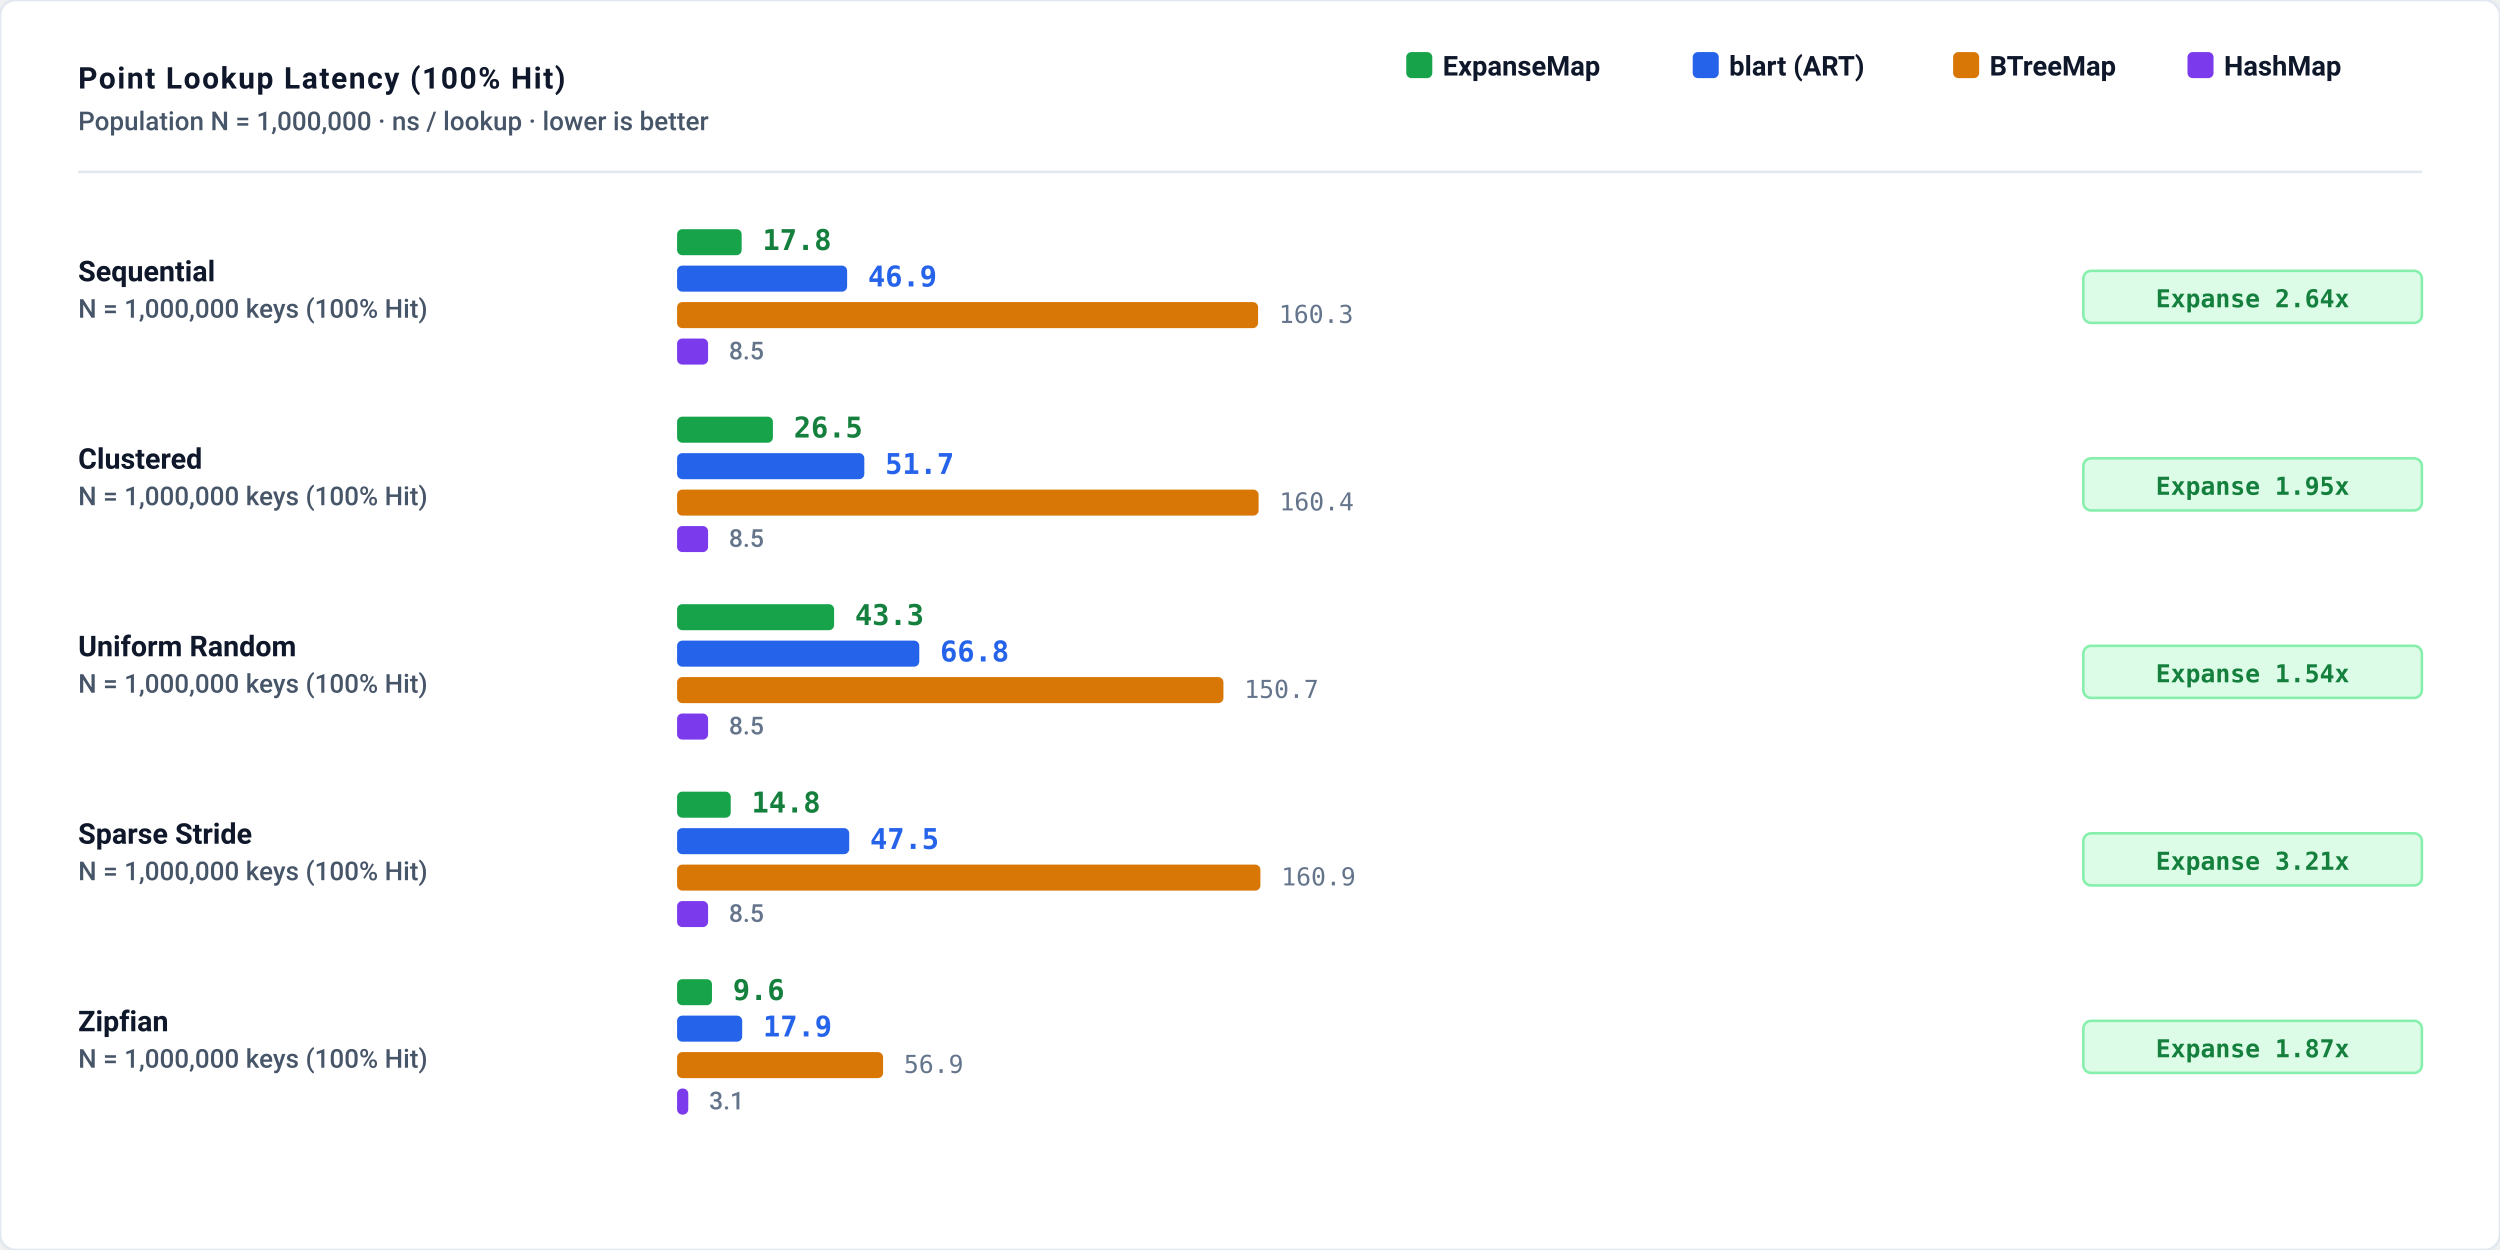
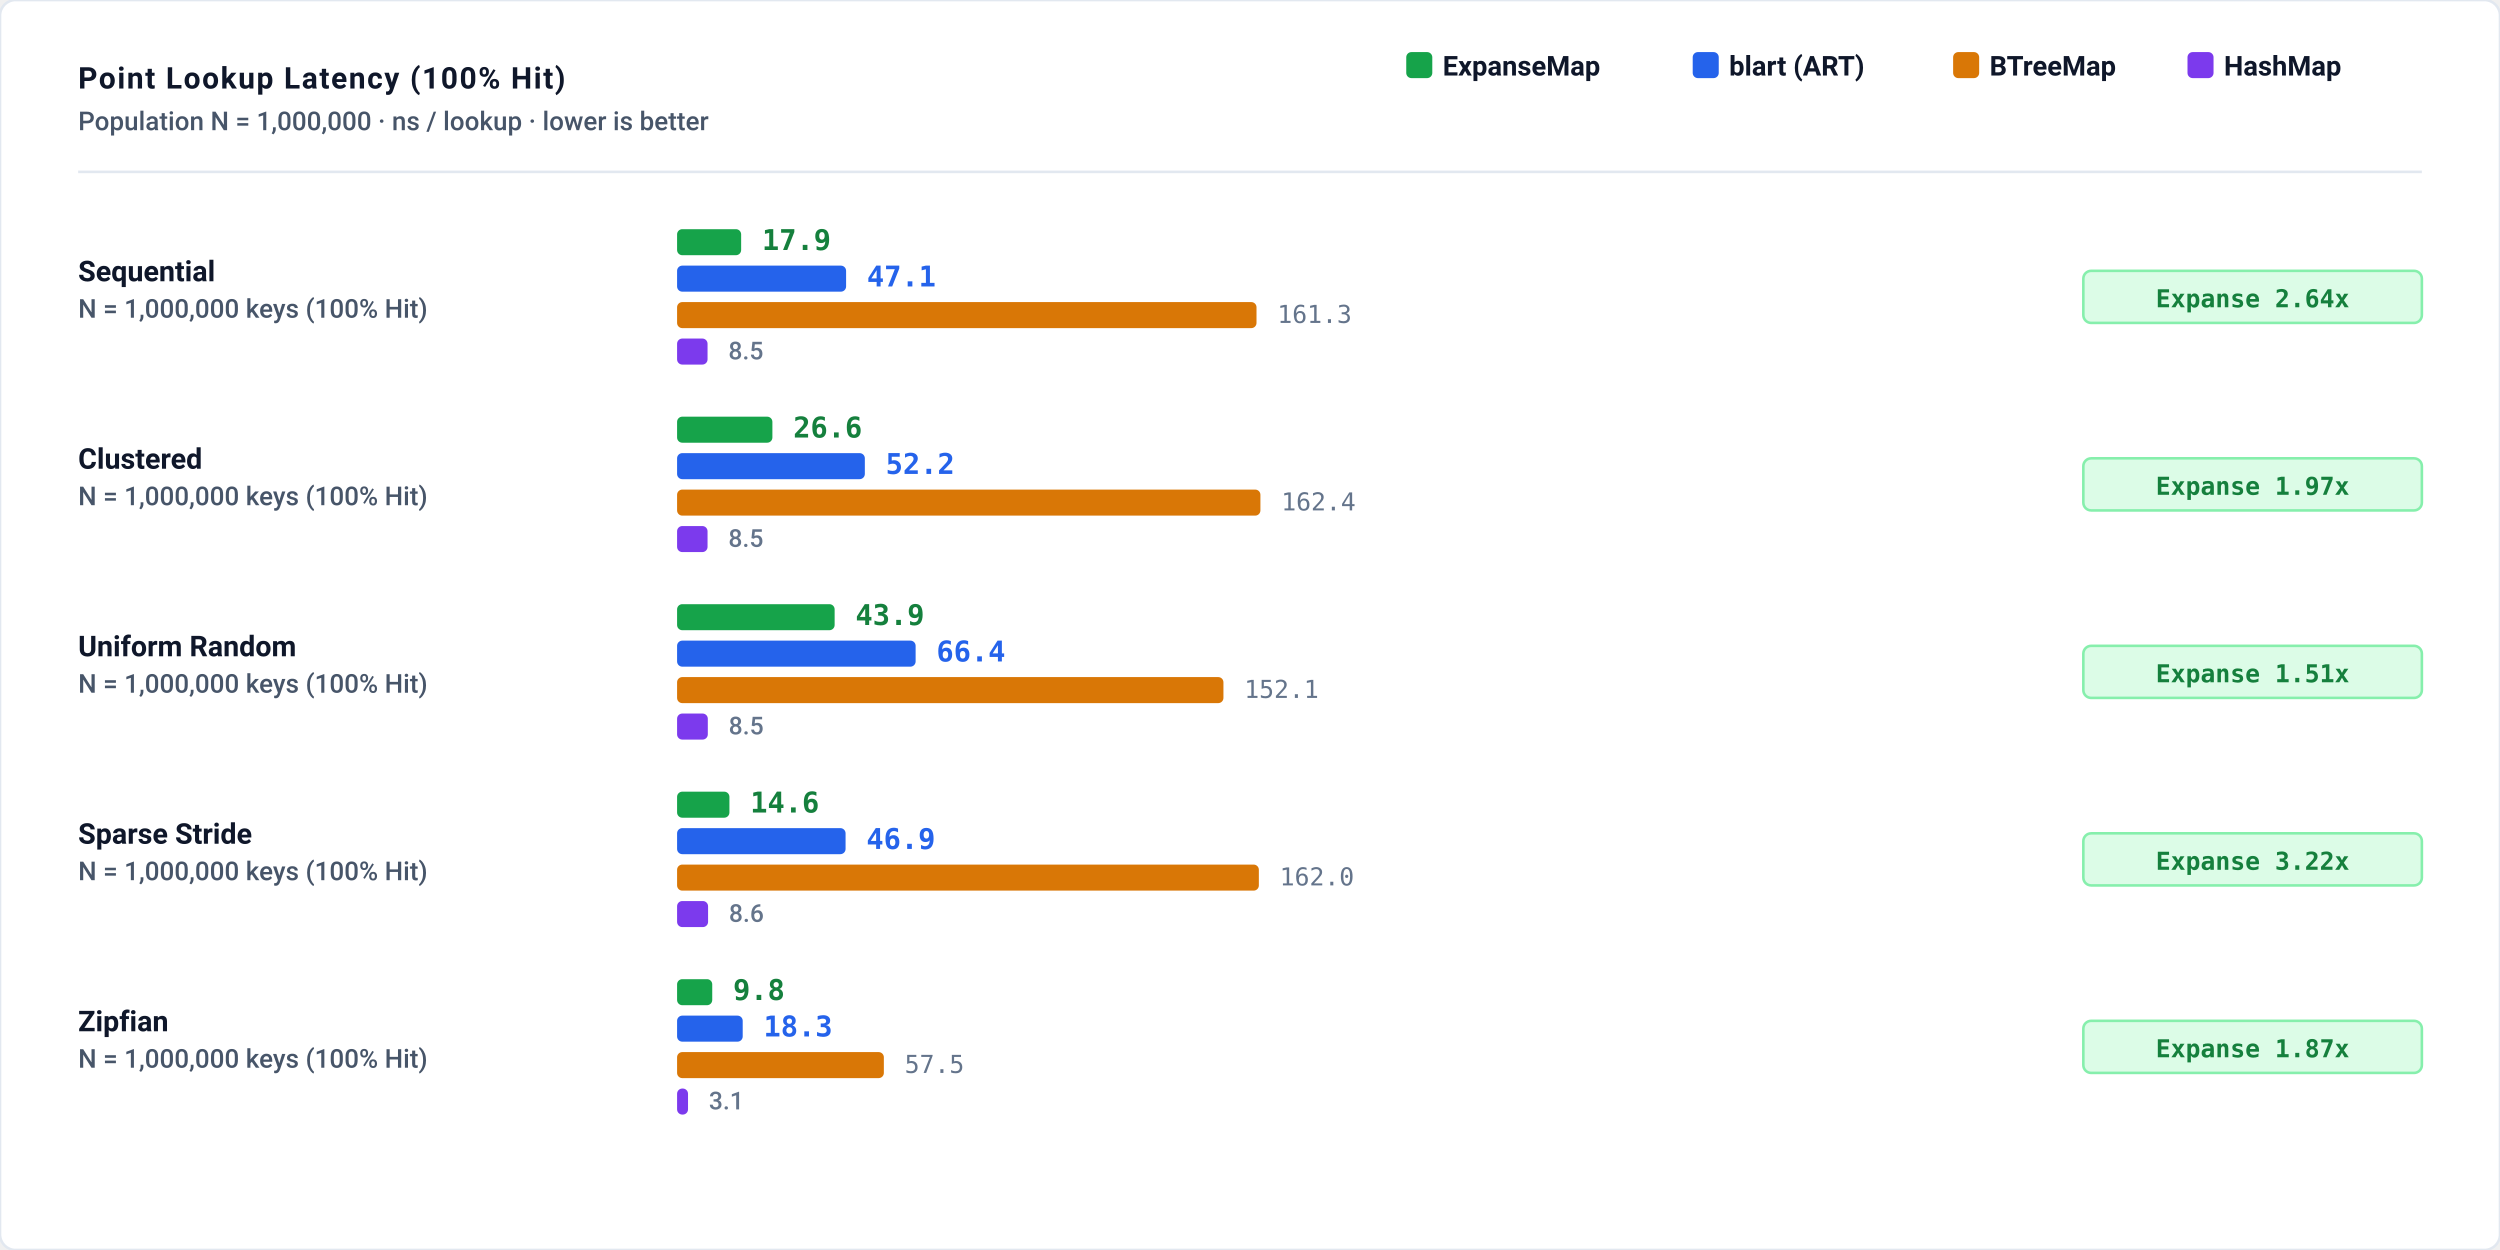
<svg xmlns="http://www.w3.org/2000/svg" role="img" viewBox="0 0 960 480" width="100%" height="100%">
  <defs>
    <style>
      .bg { fill: #ffffff; }
      .border { stroke: #e2e8f0; stroke-width: 1px; fill: none; }
      .grid { stroke: #f1f5f9; stroke-width: 1px; stroke-dasharray: 2,3; }
      .axis { stroke: #cbd5e1; stroke-width: 1.5px; }
      .divider { stroke: #e2e8f0; stroke-width: 1px; }

      .t-title { font-family: -apple-system, BlinkMacSystemFont, "Segoe UI", Roboto, Helvetica, Arial, sans-serif; font-size: 11.5px; font-weight: 700; letter-spacing: 0.6px; fill: #0f172a; text-transform: uppercase; }
      .t-sub { font-family: -apple-system, BlinkMacSystemFont, "Segoe UI", Roboto, Helvetica, Arial, sans-serif; font-size: 10px; font-weight: 500; fill: #475569; }
      .t-unit { font-family: ui-monospace, SFMono-Regular, Menlo, Monaco, Consolas, monospace; font-size: 10px; font-weight: 600; fill: #475569; }
      .t-axis-label { font-family: ui-monospace, SFMono-Regular, Menlo, Monaco, Consolas, monospace; font-size: 9.5px; font-weight: 500; fill: #64748b; }
      .t-bar-label { font-family: -apple-system, BlinkMacSystemFont, "Segoe UI", Roboto, Helvetica, Arial, sans-serif; font-size: 11px; font-weight: 700; fill: #0f172a; }
      .t-legend { font-family: -apple-system, BlinkMacSystemFont, "Segoe UI", Roboto, Helvetica, Arial, sans-serif; font-size: 10.5px; font-weight: 600; fill: #0f172a; }

      .t-val-accent { font-family: ui-monospace, SFMono-Regular, Menlo, Monaco, Consolas, monospace; font-size: 11px; font-weight: 700; fill: #15803d; }
      .t-val-blue { font-family: ui-monospace, SFMono-Regular, Menlo, Monaco, Consolas, monospace; font-size: 11px; font-weight: 600; fill: #2563eb; }
      .t-note { font-family: -apple-system, BlinkMacSystemFont, "Segoe UI", Roboto, Helvetica, Arial, sans-serif; font-size: 9.5px; font-weight: 500; fill: #64748b; }

      .b-expanse { fill: #16a34a; }
      .b-art { fill: #2563eb; }
      .b-btree { fill: #d97706; }
      .b-hashmap { fill: #7c3aed; }

      .badge-win { fill: #dcfce7; stroke: #86efac; stroke-width: 1px; }
      .badge-win-text { font-family: ui-monospace, SFMono-Regular, Menlo, Monaco, Consolas, monospace; font-size: 9.5px; font-weight: 700; fill: #15803d; text-anchor: middle; }
      .badge-loss { fill: #fef3c7; stroke: #fcd34d; stroke-width: 1px; }
      .badge-loss-text { font-family: ui-monospace, SFMono-Regular, Menlo, Monaco, Consolas, monospace; font-size: 9.5px; font-weight: 700; fill: #b45309; text-anchor: middle; }

      @media (prefers-color-scheme: dark) {
        .bg { fill: #0d1117; }
        .border { stroke: #30363d; }
        .grid { stroke: #21262d; }
        .axis { stroke: #484f58; }
        .divider { stroke: #21262d; }
        .t-title { fill: #f0f6fc; }
        .t-sub { fill: #94a3b8; }
        .t-unit { fill: #94a3b8; }
        .t-axis-label { fill: #94a3b8; }
        .t-bar-label { fill: #f8fafc; }
        .t-legend { fill: #f8fafc; }
        .t-val-accent { fill: #4ade80; }
        .t-val-blue { fill: #38bdf8; }
        .t-note { fill: #94a3b8; }
        .b-expanse { fill: #22c55e; }
        .b-art { fill: #3b82f6; }
        .b-btree { fill: #f59e0b; }
        .b-hashmap { fill: #a855f7; }
        .badge-win { fill: #052e16; stroke: #166534; }
        .badge-win-text { fill: #4ade80; }
        .badge-loss { fill: #451a03; stroke: #92400e; }
        .badge-loss-text { fill: #fbbf24; }
      }

      :root[data-theme="dark"] .bg, [data-theme="dark"] .bg { fill: #0d1117; }
      :root[data-theme="dark"] .border, [data-theme="dark"] .border { stroke: #30363d; }
      :root[data-theme="dark"] .grid, [data-theme="dark"] .grid { stroke: #21262d; }
      :root[data-theme="dark"] .axis, [data-theme="dark"] .axis { stroke: #484f58; }
      :root[data-theme="dark"] .divider, [data-theme="dark"] .divider { stroke: #21262d; }
      :root[data-theme="dark"] .t-title, [data-theme="dark"] .t-title { fill: #f0f6fc; }
      :root[data-theme="dark"] .t-sub, [data-theme="dark"] .t-sub { fill: #94a3b8; }
      :root[data-theme="dark"] .t-unit, [data-theme="dark"] .t-unit { fill: #94a3b8; }
      :root[data-theme="dark"] .t-axis-label, [data-theme="dark"] .t-axis-label { fill: #94a3b8; }
      :root[data-theme="dark"] .t-bar-label, [data-theme="dark"] .t-bar-label { fill: #f8fafc; }
      :root[data-theme="dark"] .t-legend, [data-theme="dark"] .t-legend { fill: #f8fafc; }
      :root[data-theme="dark"] .t-val-accent, [data-theme="dark"] .t-val-accent { fill: #4ade80; }
      :root[data-theme="dark"] .t-val-blue, [data-theme="dark"] .t-val-blue { fill: #38bdf8; }
      :root[data-theme="dark"] .t-note, [data-theme="dark"] .t-note { fill: #94a3b8; }
      :root[data-theme="dark"] .b-expanse, [data-theme="dark"] .b-expanse { fill: #22c55e; }
      :root[data-theme="dark"] .b-art, [data-theme="dark"] .b-art { fill: #3b82f6; }
      :root[data-theme="dark"] .b-btree, [data-theme="dark"] .b-btree { fill: #f59e0b; }
      :root[data-theme="dark"] .b-hashmap, [data-theme="dark"] .b-hashmap { fill: #a855f7; }
      :root[data-theme="dark"] .badge-win, [data-theme="dark"] .badge-win { fill: #052e16; stroke: #166534; }
      :root[data-theme="dark"] .badge-win-text, [data-theme="dark"] .badge-win-text { fill: #4ade80; }
      :root[data-theme="dark"] .badge-loss, [data-theme="dark"] .badge-loss { fill: #451a03; stroke: #92400e; }
      :root[data-theme="dark"] .badge-loss-text, [data-theme="dark"] .badge-loss-text { fill: #fbbf24; }
    </style>
  </defs>
  <rect width="100%" height="100%" class="bg" rx="6" />
  <rect width="100%" height="100%" class="border" rx="6" />
  <text x="30" y="34" class="t-title">Point Lookup Latency (100% Hit)</text>
  <text x="30" y="50" class="t-sub">Population N = 1,000,000 · ns / lookup · lower is better</text>
  <g transform="translate(540, 20)">
    <rect x="0" y="0" width="10" height="10" rx="2" class="b-expanse" />
    <text x="14" y="9" class="t-legend">ExpanseMap</text>
    <rect x="110" y="0" width="10" height="10" rx="2" class="b-art" />
    <text x="124" y="9" class="t-legend">blart (ART)</text>
    <rect x="210" y="0" width="10" height="10" rx="2" class="b-btree" />
    <text x="224" y="9" class="t-legend">BTreeMap</text>
    <rect x="300" y="0" width="10" height="10" rx="2" class="b-hashmap" />
    <text x="314" y="9" class="t-legend">HashMap</text>
  </g>
  <line x1="30" y1="66" x2="930" y2="66" class="divider" />
  <text x="30" y="108" class="t-bar-label">Sequential</text>
  <text x="30" y="122" class="t-sub">N = 1,000,000 keys (100% Hit)</text>
-   <rect x="260" y="88" width="24.8" height="10" rx="2" class="b-expanse" />
-   <text x="292.8" y="96" class="t-val-accent">17.8</text>
-   <rect x="260" y="102" width="65.3" height="10" rx="2" class="b-art" />
-   <text x="333.3" y="110" class="t-val-blue">46.9</text>
-   <rect x="260" y="116" width="223.1" height="10" rx="2" class="b-btree" />
-   <text x="491.1" y="124" class="t-axis-label">160.3</text>
-   <rect x="260" y="130" width="11.9" height="10" rx="2" class="b-hashmap" />
-   <text x="279.9" y="138" class="t-note">8.5</text>
+   <rect x="260" y="88" width="24.6" height="10" rx="2" class="b-expanse" />
+   <text x="292.6" y="96" class="t-val-accent">17.9</text>
+   <rect x="260" y="102" width="64.9" height="10" rx="2" class="b-art" />
+   <text x="332.9" y="110" class="t-val-blue">47.1</text>
+   <rect x="260" y="116" width="222.5" height="10" rx="2" class="b-btree" />
+   <text x="490.5" y="124" class="t-axis-label">161.3</text>
+   <rect x="260" y="130" width="11.7" height="10" rx="2" class="b-hashmap" />
+   <text x="279.7" y="138" class="t-note">8.5</text>
  <rect x="800" y="104" width="130" height="20" rx="3" class="badge-win" />
  <text x="865" y="118" class="badge-win-text">Expanse 2.64x</text>
  <text x="30" y="180" class="t-bar-label">Clustered</text>
  <text x="30" y="194" class="t-sub">N = 1,000,000 keys (100% Hit)</text>
-   <rect x="260" y="160" width="36.8" height="10" rx="2" class="b-expanse" />
-   <text x="304.8" y="168" class="t-val-accent">26.5</text>
-   <rect x="260" y="174" width="71.9" height="10" rx="2" class="b-art" />
-   <text x="339.9" y="182" class="t-val-blue">51.7</text>
-   <rect x="260" y="188" width="223.3" height="10" rx="2" class="b-btree" />
-   <text x="491.3" y="196" class="t-axis-label">160.4</text>
-   <rect x="260" y="202" width="11.9" height="10" rx="2" class="b-hashmap" />
-   <text x="279.9" y="210" class="t-note">8.5</text>
+   <rect x="260" y="160" width="36.6" height="10" rx="2" class="b-expanse" />
+   <text x="304.6" y="168" class="t-val-accent">26.6</text>
+   <rect x="260" y="174" width="72.1" height="10" rx="2" class="b-art" />
+   <text x="340.1" y="182" class="t-val-blue">52.2</text>
+   <rect x="260" y="188" width="224.0" height="10" rx="2" class="b-btree" />
+   <text x="492.0" y="196" class="t-axis-label">162.4</text>
+   <rect x="260" y="202" width="11.7" height="10" rx="2" class="b-hashmap" />
+   <text x="279.7" y="210" class="t-note">8.5</text>
  <rect x="800" y="176" width="130" height="20" rx="3" class="badge-win" />
-   <text x="865" y="190" class="badge-win-text">Expanse 1.95x</text>
+   <text x="865" y="190" class="badge-win-text">Expanse 1.97x</text>
  <text x="30" y="252" class="t-bar-label">Uniform Random</text>
  <text x="30" y="266" class="t-sub">N = 1,000,000 keys (100% Hit)</text>
-   <rect x="260" y="232" width="60.3" height="10" rx="2" class="b-expanse" />
-   <text x="328.3" y="240" class="t-val-accent">43.3</text>
-   <rect x="260" y="246" width="93.0" height="10" rx="2" class="b-art" />
-   <text x="361.0" y="254" class="t-val-blue">66.8</text>
+   <rect x="260" y="232" width="60.5" height="10" rx="2" class="b-expanse" />
+   <text x="328.5" y="240" class="t-val-accent">43.9</text>
+   <rect x="260" y="246" width="91.6" height="10" rx="2" class="b-art" />
+   <text x="359.6" y="254" class="t-val-blue">66.4</text>
  <rect x="260" y="260" width="209.8" height="10" rx="2" class="b-btree" />
-   <text x="477.8" y="268" class="t-axis-label">150.7</text>
-   <rect x="260" y="274" width="11.9" height="10" rx="2" class="b-hashmap" />
-   <text x="279.9" y="282" class="t-note">8.5</text>
+   <text x="477.8" y="268" class="t-axis-label">152.1</text>
+   <rect x="260" y="274" width="11.8" height="10" rx="2" class="b-hashmap" />
+   <text x="279.8" y="282" class="t-note">8.5</text>
  <rect x="800" y="248" width="130" height="20" rx="3" class="badge-win" />
-   <text x="865" y="262" class="badge-win-text">Expanse 1.54x</text>
+   <text x="865" y="262" class="badge-win-text">Expanse 1.51x</text>
  <text x="30" y="324" class="t-bar-label">Sparse Stride</text>
  <text x="30" y="338" class="t-sub">N = 1,000,000 keys (100% Hit)</text>
-   <rect x="260" y="304" width="20.6" height="10" rx="2" class="b-expanse" />
-   <text x="288.6" y="312" class="t-val-accent">14.8</text>
-   <rect x="260" y="318" width="66.1" height="10" rx="2" class="b-art" />
-   <text x="334.1" y="326" class="t-val-blue">47.5</text>
-   <rect x="260" y="332" width="224.0" height="10" rx="2" class="b-btree" />
-   <text x="492.0" y="340" class="t-axis-label">160.9</text>
+   <rect x="260" y="304" width="20.1" height="10" rx="2" class="b-expanse" />
+   <text x="288.1" y="312" class="t-val-accent">14.6</text>
+   <rect x="260" y="318" width="64.7" height="10" rx="2" class="b-art" />
+   <text x="332.7" y="326" class="t-val-blue">46.9</text>
+   <rect x="260" y="332" width="223.4" height="10" rx="2" class="b-btree" />
+   <text x="491.4" y="340" class="t-axis-label">162.0</text>
  <rect x="260" y="346" width="11.9" height="10" rx="2" class="b-hashmap" />
-   <text x="279.9" y="354" class="t-note">8.5</text>
+   <text x="279.9" y="354" class="t-note">8.6</text>
  <rect x="800" y="320" width="130" height="20" rx="3" class="badge-win" />
-   <text x="865" y="334" class="badge-win-text">Expanse 3.21x</text>
+   <text x="865" y="334" class="badge-win-text">Expanse 3.22x</text>
  <text x="30" y="396" class="t-bar-label">Zipfian</text>
  <text x="30" y="410" class="t-sub">N = 1,000,000 keys (100% Hit)</text>
-   <rect x="260" y="376" width="13.4" height="10" rx="2" class="b-expanse" />
-   <text x="281.4" y="384" class="t-val-accent">9.6</text>
-   <rect x="260" y="390" width="25.0" height="10" rx="2" class="b-art" />
-   <text x="293.0" y="398" class="t-val-blue">17.9</text>
-   <rect x="260" y="404" width="79.1" height="10" rx="2" class="b-btree" />
-   <text x="347.1" y="412" class="t-axis-label">56.9</text>
-   <rect x="260" y="418" width="4.3" height="10" rx="2" class="b-hashmap" />
-   <text x="272.3" y="426" class="t-note">3.1</text>
+   <rect x="260" y="376" width="13.5" height="10" rx="2" class="b-expanse" />
+   <text x="281.5" y="384" class="t-val-accent">9.8</text>
+   <rect x="260" y="390" width="25.2" height="10" rx="2" class="b-art" />
+   <text x="293.2" y="398" class="t-val-blue">18.3</text>
+   <rect x="260" y="404" width="79.4" height="10" rx="2" class="b-btree" />
+   <text x="347.4" y="412" class="t-axis-label">57.5</text>
+   <rect x="260" y="418" width="4.2" height="10" rx="2" class="b-hashmap" />
+   <text x="272.2" y="426" class="t-note">3.1</text>
  <rect x="800" y="392" width="130" height="20" rx="3" class="badge-win" />
  <text x="865" y="406" class="badge-win-text">Expanse 1.87x</text>
</svg>
